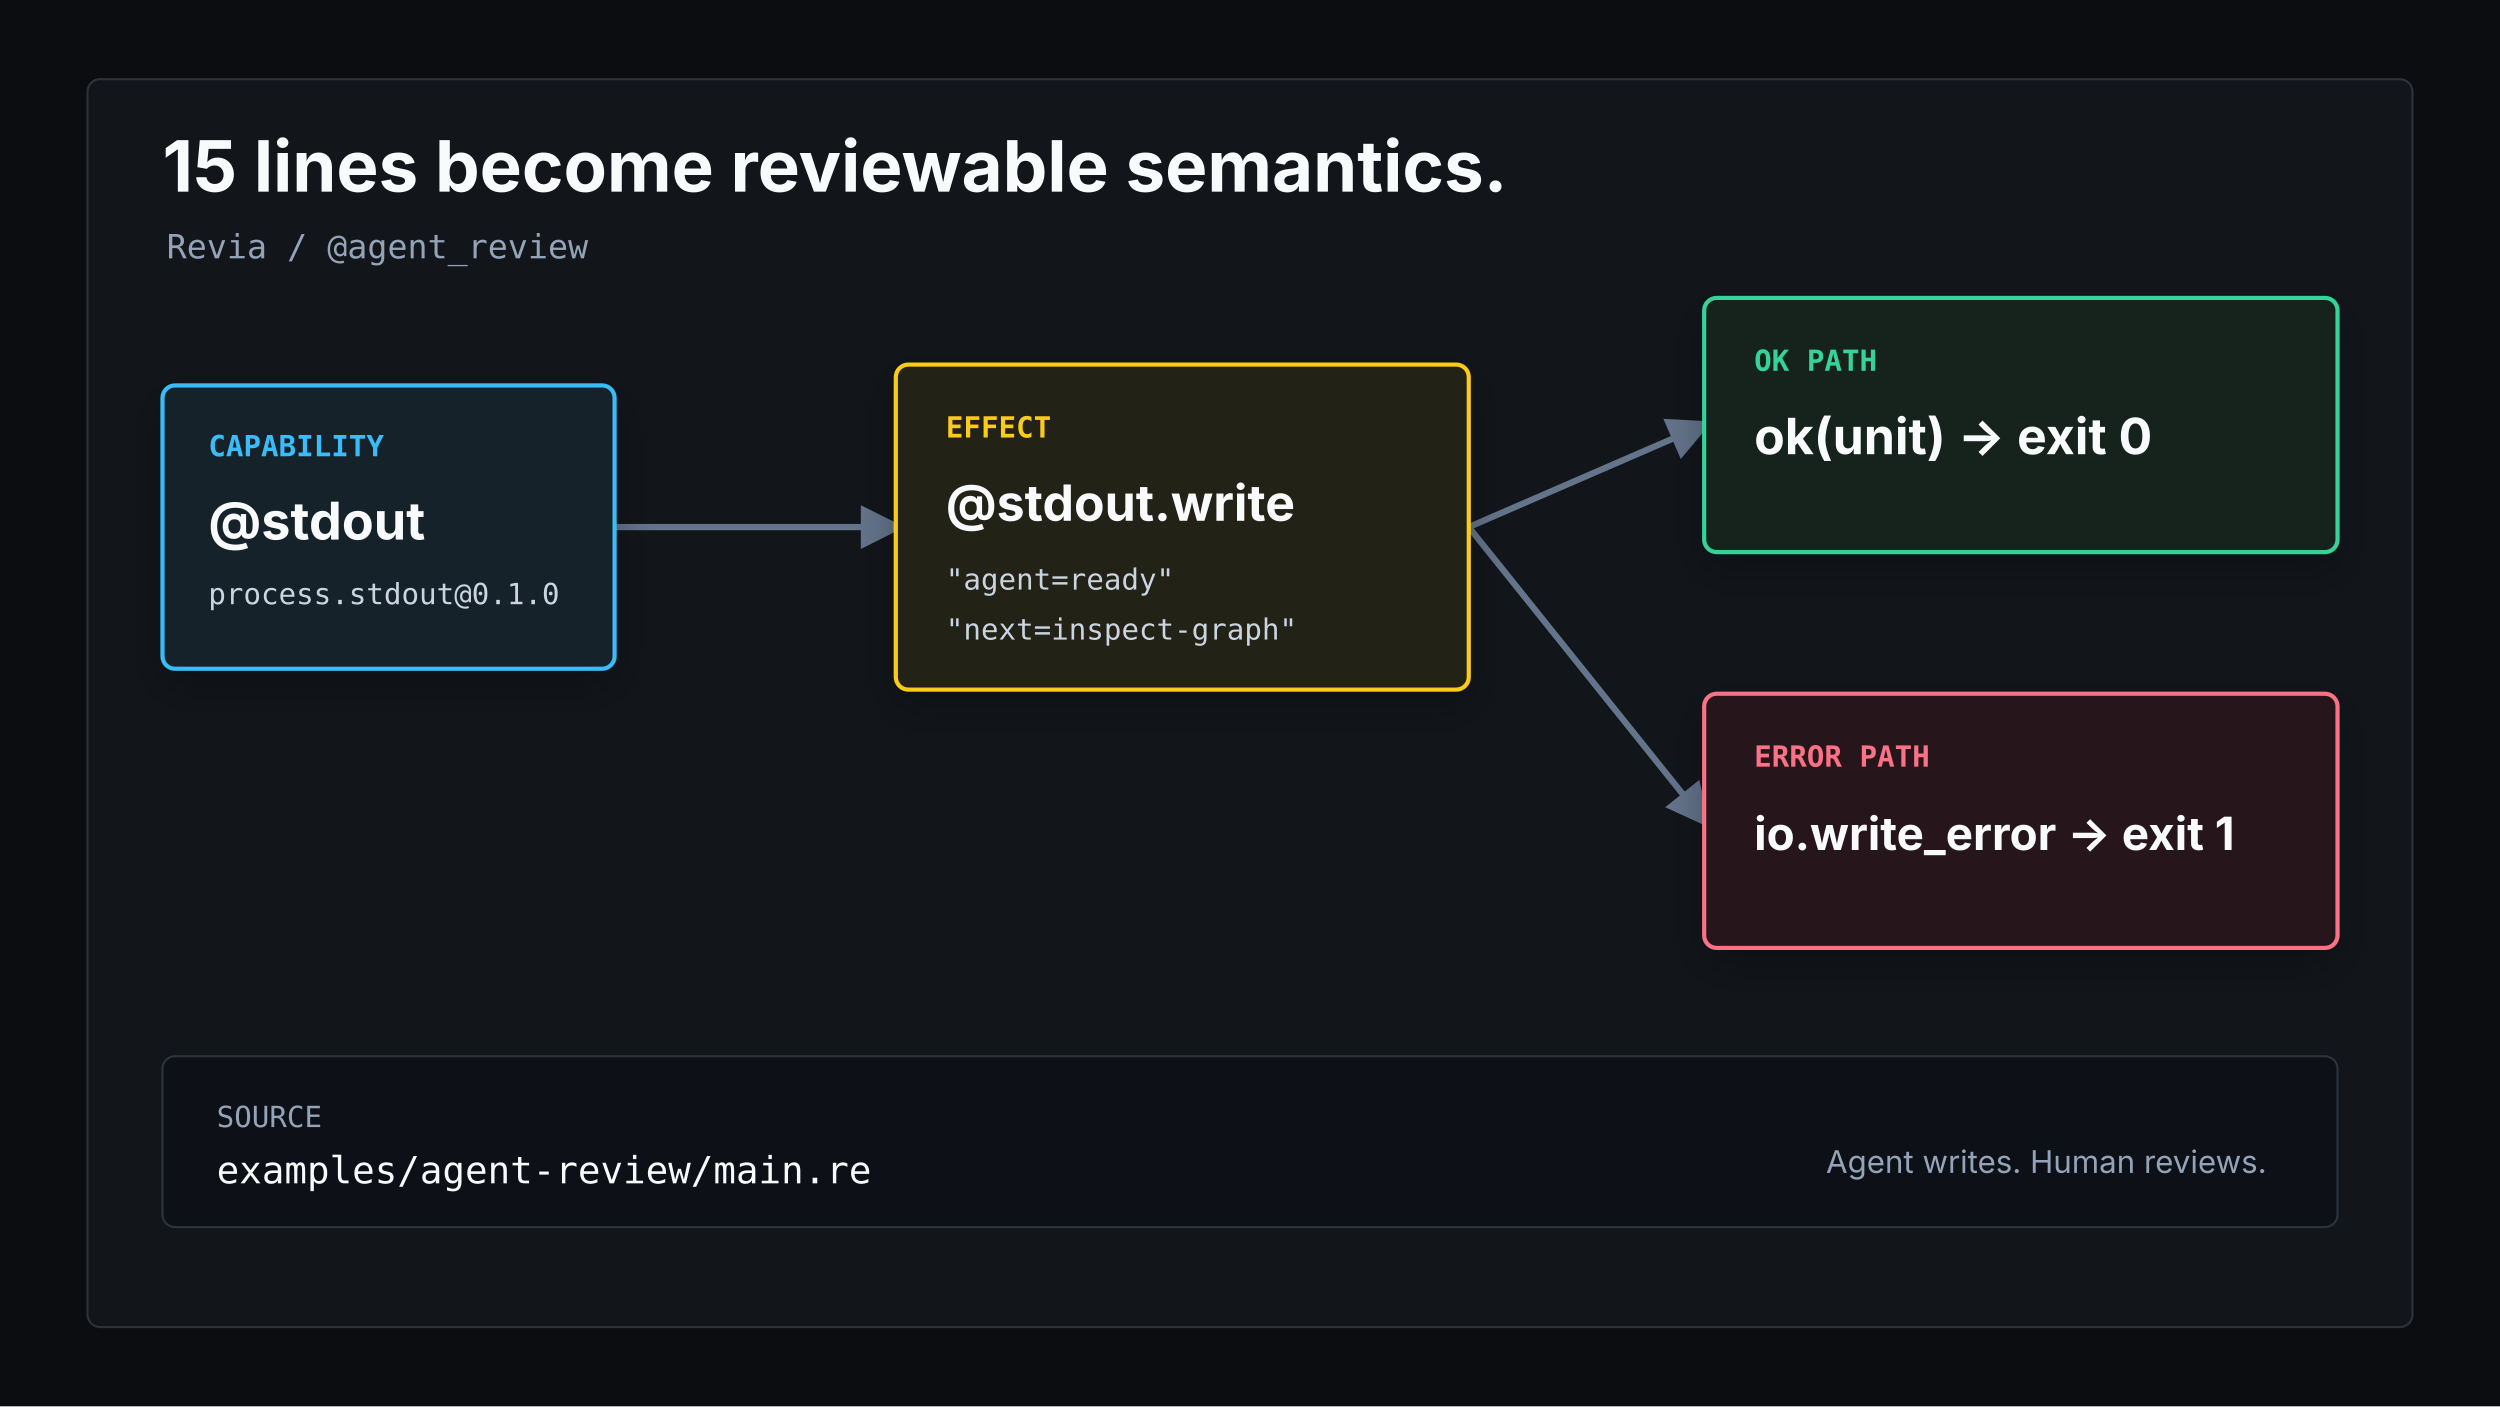
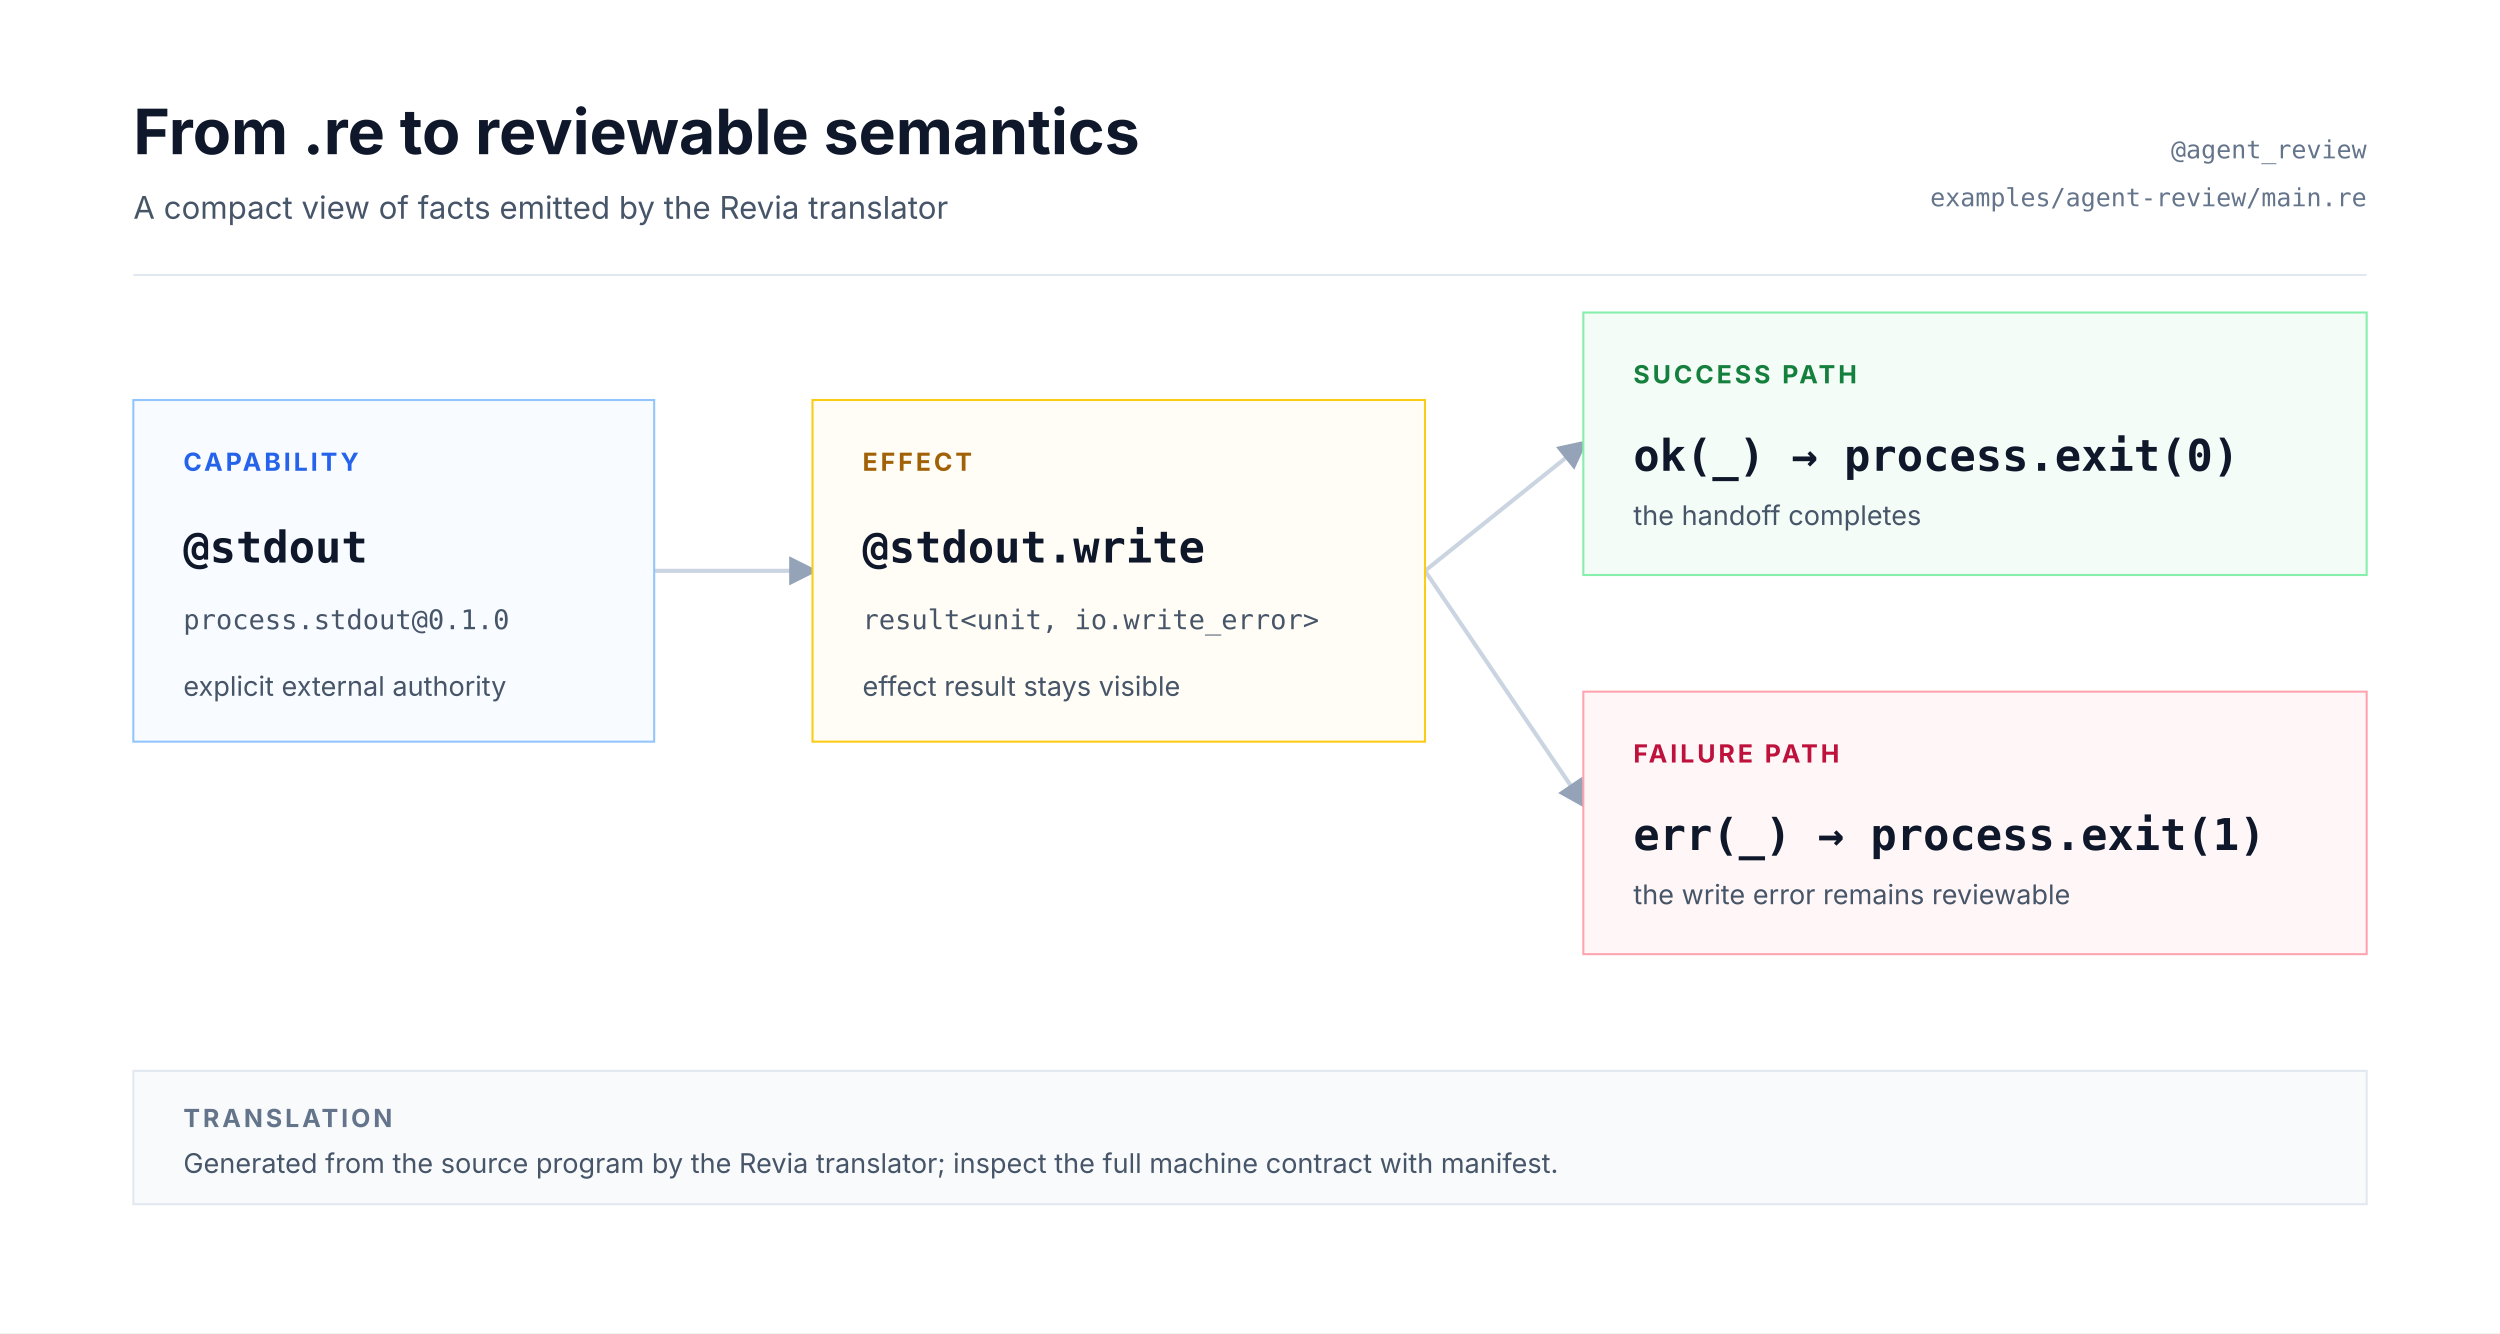
- <svg xmlns="http://www.w3.org/2000/svg" role="img" aria-labelledby="title desc" width="1200" height="675" viewBox="0 0 1200 675">
+ <svg xmlns="http://www.w3.org/2000/svg" role="img" aria-labelledby="title desc" width="1200" height="640" viewBox="0 0 1200 640">
  <defs>
-     <filter id="shadow" x="-20%" y="-20%" width="140%" height="140%">
-       <feDropShadow dx="0" dy="8" stdDeviation="10" flood-color="#000000" flood-opacity="0.3" />
-     </filter>
-     <marker id="arrow" viewBox="0 0 10 10" refX="8" refY="5" markerWidth="7" markerHeight="7" orient="auto-start-reverse">
-       <path d="M 0 0 L 10 5 L 0 10 z" fill="#64748b" />
+     <marker id="arrow" viewBox="0 0 10 10" refX="8" refY="5" markerWidth="7" markerHeight="7" orient="auto">
+       <path d="M 0 0 L 10 5 L 0 10 z" fill="#94a3b8" />
    </marker>
+     <style>
+       .sans { font-family: Inter, Arial, sans-serif; }
+       .mono { font-family: ui-monospace, SFMono-Regular, Consolas, monospace; }
+       .title { font-size: 30px; font-weight: 700; fill: #0f172a; }
+       .subtitle { font-size: 15px; fill: #475569; }
+       .label { font-size: 12px; font-weight: 700; letter-spacing: 1.4px; }
+       .value { font-size: 21px; font-weight: 650; fill: #0f172a; }
+       .detail { font-size: 13px; fill: #475569; }
+       .small { font-size: 12px; fill: #64748b; }
+       .line { stroke: #cbd5e1; stroke-width: 2; fill: none; marker-end: url(#arrow); }
+     </style>
  </defs>
-   <rect width="1200" height="675" fill="#0b0d10" />
-   <rect x="42" y="38" width="1116" height="599" rx="6" fill="#12161b" stroke="#2c333d" />
-   <text x="78" y="92" fill="#f8fafc" font-family="Inter, Arial, sans-serif" font-size="34" font-weight="700">15 lines become reviewable semantics.</text>
-   <text x="80" y="124" fill="#94a3b8" font-family="ui-monospace, SFMono-Regular, Consolas, monospace" font-size="16">Revia / @agent_review</text>
-   <line x1="295" y1="253" x2="430" y2="253" stroke="#64748b" stroke-width="3" marker-end="url(#arrow)" />
-   <line x1="705" y1="253" x2="818" y2="204" stroke="#64748b" stroke-width="3" marker-end="url(#arrow)" />
-   <line x1="705" y1="253" x2="818" y2="394" stroke="#64748b" stroke-width="3" marker-end="url(#arrow)" />
-   <g filter="url(#shadow)">
-     <rect x="78" y="185" width="217" height="136" rx="6" fill="#17212b" stroke="#38bdf8" stroke-width="2" />
-     <text x="100" y="219" fill="#38bdf8" font-family="ui-monospace, SFMono-Regular, Consolas, monospace" font-size="14" font-weight="700">CAPABILITY</text>
-     <text x="100" y="259" fill="#f8fafc" font-family="Inter, Arial, sans-serif" font-size="25" font-weight="700">@stdout</text>
-     <text x="100" y="290" fill="#cbd5e1" font-family="ui-monospace, SFMono-Regular, Consolas, monospace" font-size="14">process.stdout@0.1.0</text>
-   </g>
-   <g filter="url(#shadow)">
-     <rect x="430" y="175" width="275" height="156" rx="6" fill="#202015" stroke="#facc15" stroke-width="2" />
-     <text x="454" y="210" fill="#facc15" font-family="ui-monospace, SFMono-Regular, Consolas, monospace" font-size="14" font-weight="700">EFFECT</text>
-     <text x="454" y="250" fill="#f8fafc" font-family="Inter, Arial, sans-serif" font-size="24" font-weight="700">@stdout.write</text>
-     <text x="454" y="283" fill="#cbd5e1" font-family="ui-monospace, SFMono-Regular, Consolas, monospace" font-size="14">"agent=ready"</text>
-     <text x="454" y="307" fill="#cbd5e1" font-family="ui-monospace, SFMono-Regular, Consolas, monospace" font-size="14">"next=inspect-graph"</text>
-   </g>
-   <g filter="url(#shadow)">
-     <rect x="818" y="143" width="304" height="122" rx="6" fill="#14231c" stroke="#34d399" stroke-width="2" />
-     <text x="842" y="178" fill="#34d399" font-family="ui-monospace, SFMono-Regular, Consolas, monospace" font-size="14" font-weight="700">OK PATH</text>
-     <text x="842" y="218" fill="#f8fafc" font-family="Inter, Arial, sans-serif" font-size="24" font-weight="700">ok(unit) -&gt; exit 0</text>
-   </g>
-   <g filter="url(#shadow)">
-     <rect x="818" y="333" width="304" height="122" rx="6" fill="#27181b" stroke="#fb7185" stroke-width="2" />
-     <text x="842" y="368" fill="#fb7185" font-family="ui-monospace, SFMono-Regular, Consolas, monospace" font-size="14" font-weight="700">ERROR PATH</text>
-     <text x="842" y="408" fill="#f8fafc" font-family="Inter, Arial, sans-serif" font-size="22" font-weight="700">io.write_error -&gt; exit 1</text>
-   </g>
-   <rect x="78" y="507" width="1044" height="82" rx="6" fill="#0d1117" stroke="#2c333d" />
-   <text x="104" y="541" fill="#94a3b8" font-family="ui-monospace, SFMono-Regular, Consolas, monospace" font-size="14">SOURCE</text>
-   <text x="104" y="568" fill="#f8fafc" font-family="ui-monospace, SFMono-Regular, Consolas, monospace" font-size="18">examples/agent-review/main.re</text>
-   <text x="1088" y="563" text-anchor="end" fill="#94a3b8" font-family="Inter, Arial, sans-serif" font-size="15">Agent writes. Human reviews.</text>
+   <rect width="1200" height="640" fill="#ffffff" />
+   <text x="64" y="74" class="sans title">From .re to reviewable semantics</text>
+   <text x="64" y="105" class="sans subtitle">A compact view of facts emitted by the Revia translator</text>
+   <text x="1136" y="76" text-anchor="end" class="mono small">@agent_review</text>
+   <text x="1136" y="99" text-anchor="end" class="mono small">examples/agent-review/main.re</text>
+   <line x1="64" y1="132" x2="1136" y2="132" stroke="#e2e8f0" />
+   <line x1="314" y1="274" x2="390" y2="274" class="line" />
+   <line x1="684" y1="274" x2="760" y2="213" class="line" />
+   <line x1="684" y1="274" x2="760" y2="386" class="line" />
+   <rect x="64" y="192" width="250" height="164" fill="#f8fbff" stroke="#93c5fd" />
+   <text x="88" y="226" class="sans label" fill="#2563eb">CAPABILITY</text>
+   <text x="88" y="270" class="mono value">@stdout</text>
+   <text x="88" y="302" class="mono detail">process.stdout@0.1.0</text>
+   <text x="88" y="334" class="sans detail">explicit external authority</text>
+   <rect x="390" y="192" width="294" height="164" fill="#fffdf5" stroke="#facc15" />
+   <text x="414" y="226" class="sans label" fill="#a16207">EFFECT</text>
+   <text x="414" y="270" class="mono value">@stdout.write</text>
+   <text x="414" y="302" class="mono detail">result&lt;unit, io.write_error&gt;</text>
+   <text x="414" y="334" class="sans detail">effect result stays visible</text>
+   <rect x="760" y="150" width="376" height="126" fill="#f4fcf7" stroke="#86efac" />
+   <text x="784" y="184" class="sans label" fill="#15803d">SUCCESS PATH</text>
+   <text x="784" y="226" class="mono value">ok(_) → process.exit(0)</text>
+   <text x="784" y="252" class="sans detail">the handoff completes</text>
+   <rect x="760" y="332" width="376" height="126" fill="#fff7f7" stroke="#fda4af" />
+   <text x="784" y="366" class="sans label" fill="#be123c">FAILURE PATH</text>
+   <text x="784" y="408" class="mono value">err(_) → process.exit(1)</text>
+   <text x="784" y="434" class="sans detail">the write error remains reviewable</text>
+   <rect x="64" y="514" width="1072" height="64" fill="#f8fafc" stroke="#e2e8f0" />
+   <text x="88" y="541" class="sans label" fill="#64748b">TRANSLATION</text>
+   <text x="88" y="563" class="sans detail">Generated from the source program by the Revia translator; inspect the full machine contract with manifest.</text>
</svg>
